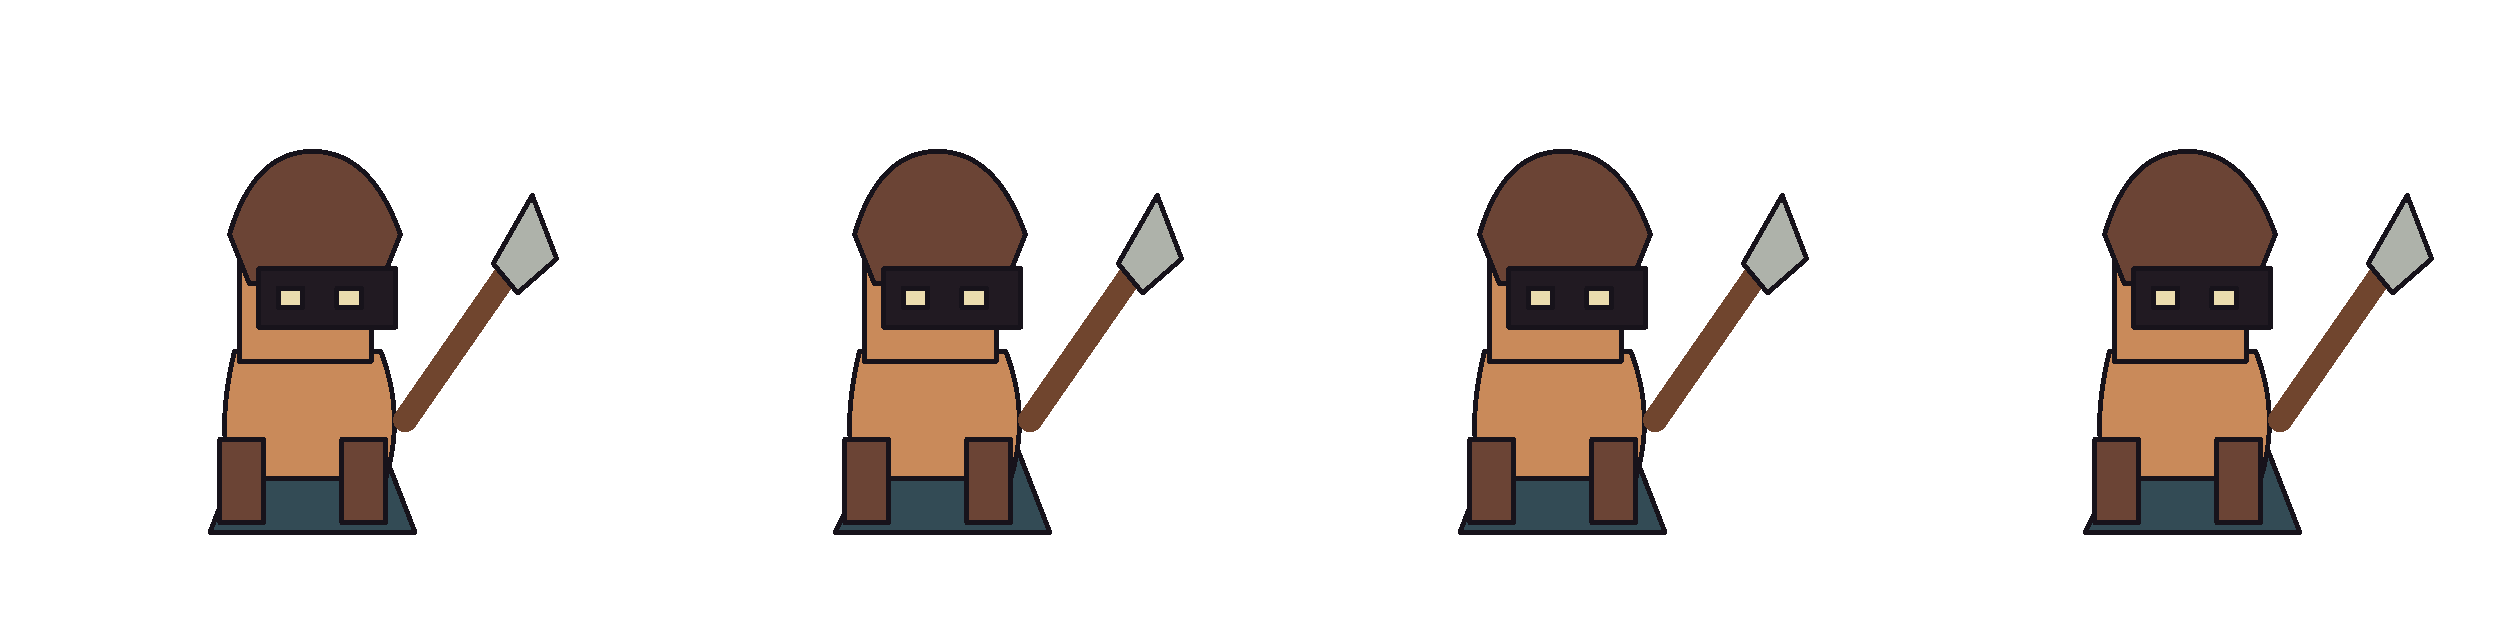
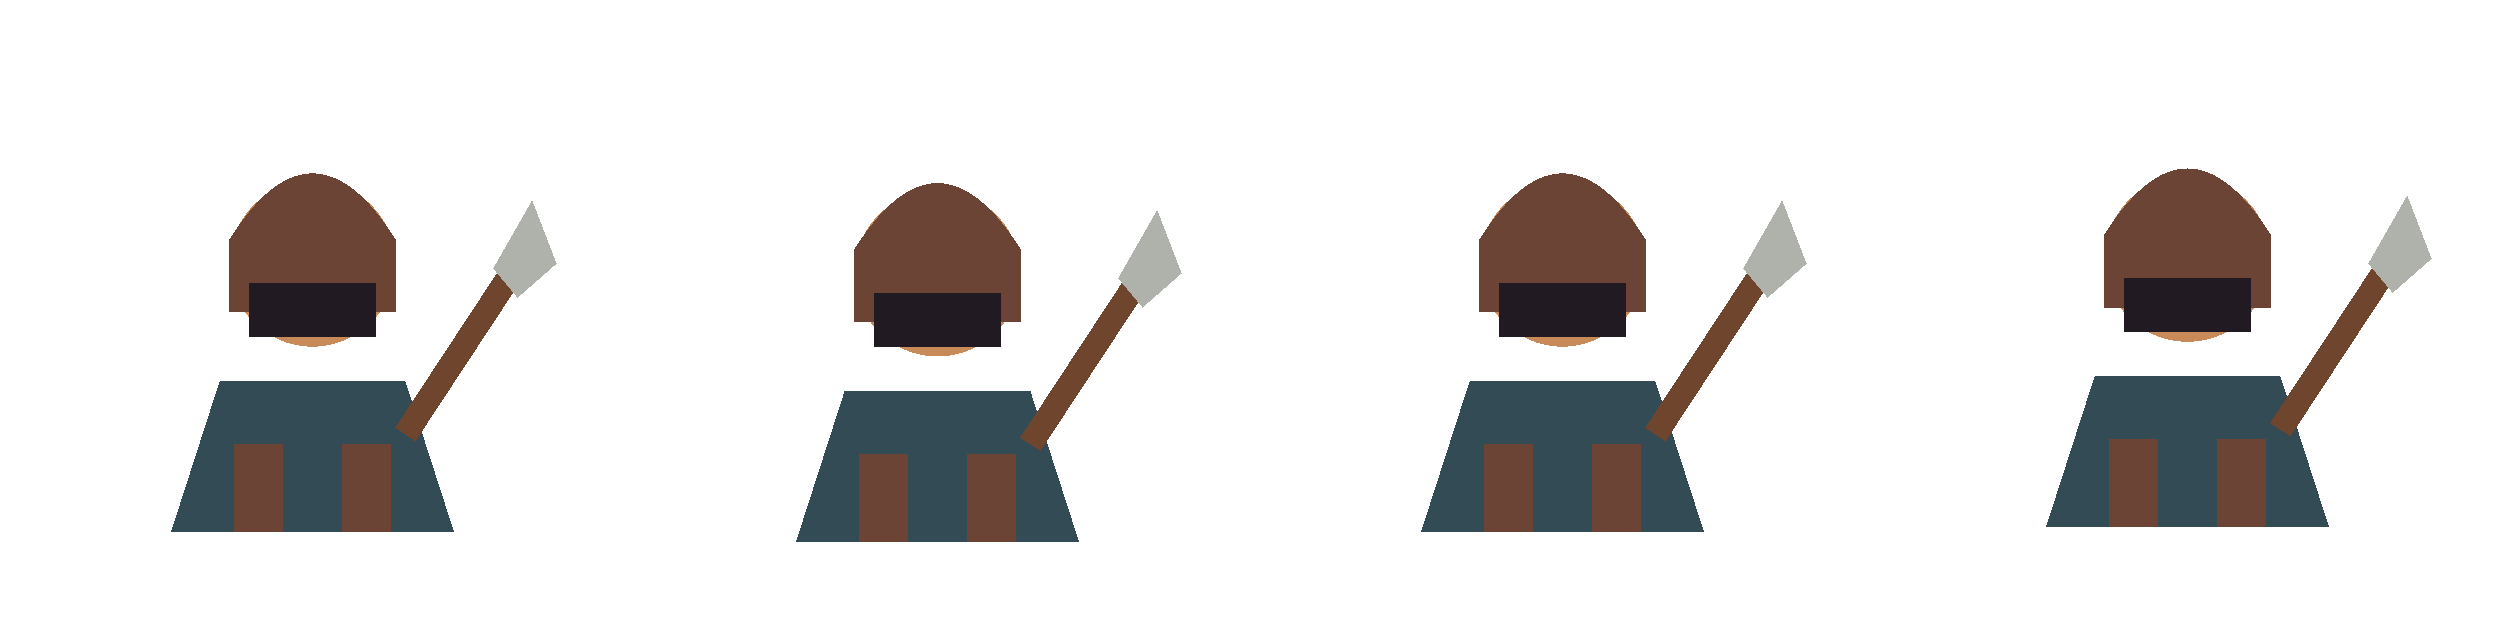
<svg xmlns="http://www.w3.org/2000/svg" width="512" height="128" viewBox="0 0 512 128" shape-rendering="crispEdges">
-   <g stroke="#17131b" stroke-linejoin="round" stroke-linecap="round">
-     <g transform="translate(0 0)">
-       <path d="M50 91h28l7 18H43z" fill="#334b55" />
-       <path d="M48 72q-4 17 0 26h31q4-13-1-26z" fill="#c98a5a" />
-       <path d="M49 49q8-17 27 0v25H49z" fill="#c98a5a" />
-       <path d="M47 48q5-17 17-17t18 17l-4 10H51z" fill="#6b4435" />
-       <path d="M53 55h28v12H53z" fill="#211a22" />
-       <rect x="57" y="59" width="5" height="4" fill="#eadcae" />
-       <rect x="69" y="59" width="5" height="4" fill="#eadcae" />
-       <path d="M45 90h9v17h-9zM70 90h9v17h-9z" fill="#6b4435" />
-       <path d="M83 86L108 50" stroke="#70452e" stroke-width="5" />
-       <path d="M101 54l8-14 5 13-8 7z" fill="#aeb2aa" />
-     </g>
-     <g transform="translate(128 0)">
-       <path d="M52 91h28l7 18H43z" fill="#334b55" />
-       <path d="M48 72q-4 17 0 26h31q4-13-1-26z" fill="#c98a5a" />
-       <path d="M49 49q8-17 27 0v25H49z" fill="#c98a5a" />
-       <path d="M47 48q5-17 17-17t18 17l-4 10H51z" fill="#6b4435" />
-       <path d="M53 55h28v12H53z" fill="#211a22" />
-       <rect x="57" y="59" width="5" height="4" fill="#eadcae" />
-       <rect x="69" y="59" width="5" height="4" fill="#eadcae" />
-       <path d="M45 90h9v17h-9zM70 90h9v17h-9z" fill="#6b4435" />
-       <path d="M83 86L108 50" stroke="#70452e" stroke-width="5" />
-       <path d="M101 54l8-14 5 13-8 7z" fill="#aeb2aa" />
-     </g>
-     <g transform="translate(256 0)">
-       <path d="M50 91h28l7 18H43z" fill="#334b55" />
-       <path d="M48 72q-4 17 0 26h31q4-13-1-26z" fill="#c98a5a" />
-       <path d="M49 49q8-17 27 0v25H49z" fill="#c98a5a" />
-       <path d="M47 48q5-17 17-17t18 17l-4 10H51z" fill="#6b4435" />
-       <path d="M53 55h28v12H53z" fill="#211a22" />
-       <rect x="57" y="59" width="5" height="4" fill="#eadcae" />
-       <rect x="69" y="59" width="5" height="4" fill="#eadcae" />
-       <path d="M45 90h9v17h-9zM70 90h9v17h-9z" fill="#6b4435" />
-       <path d="M83 86L108 50" stroke="#70452e" stroke-width="5" />
-       <path d="M101 54l8-14 5 13-8 7z" fill="#aeb2aa" />
-     </g>
-     <g transform="translate(384 0)">
-       <path d="M52 91h28l7 18H43z" fill="#334b55" />
-       <path d="M48 72q-4 17 0 26h31q4-13-1-26z" fill="#c98a5a" />
-       <path d="M49 49q8-17 27 0v25H49z" fill="#c98a5a" />
-       <path d="M47 48q5-17 17-17t18 17l-4 10H51z" fill="#6b4435" />
-       <path d="M53 55h28v12H53z" fill="#211a22" />
-       <rect x="57" y="59" width="5" height="4" fill="#eadcae" />
-       <rect x="69" y="59" width="5" height="4" fill="#eadcae" />
-       <path d="M45 90h9v17h-9zM70 90h9v17h-9z" fill="#6b4435" />
-       <path d="M83 86L108 50" stroke="#70452e" stroke-width="5" />
-       <path d="M101 54l8-14 5 13-8 7z" fill="#aeb2aa" />
-     </g>
+   <g transform="translate(0 0)">
+     <path d="M45 78h38l10 31H35z" fill="#334b55" />
+     <circle cx="64" cy="54" r="17" fill="#c98a5a" />
+     <path d="M47 49q17-27 34 0v15H47z" fill="#6b4435" />
+     <path d="M51 58h26v11H51z" fill="#211a22" />
+     <path d="M48 91h10v18H48zM70 91h10v18H70z" fill="#6b4435" />
+     <path d="M83 89L108 51" stroke="#70452e" stroke-width="5" />
+     <path d="M101 55l8-14 5 13-8 7z" fill="#aeb2aa" />
+   </g>
+   <g transform="translate(128 2)">
+     <path d="M45 78h38l10 31H35z" fill="#334b55" />
+     <circle cx="64" cy="54" r="17" fill="#c98a5a" />
+     <path d="M47 49q17-27 34 0v15H47z" fill="#6b4435" />
+     <path d="M51 58h26v11H51z" fill="#211a22" />
+     <path d="M48 91h10v18H48zM70 91h10v18H70z" fill="#6b4435" />
+     <path d="M83 89L108 51" stroke="#70452e" stroke-width="5" />
+     <path d="M101 55l8-14 5 13-8 7z" fill="#aeb2aa" />
+   </g>
+   <g transform="translate(256 0)">
+     <path d="M45 78h38l10 31H35z" fill="#334b55" />
+     <circle cx="64" cy="54" r="17" fill="#c98a5a" />
+     <path d="M47 49q17-27 34 0v15H47z" fill="#6b4435" />
+     <path d="M51 58h26v11H51z" fill="#211a22" />
+     <path d="M48 91h10v18H48zM70 91h10v18H70z" fill="#6b4435" />
+     <path d="M83 89L108 51" stroke="#70452e" stroke-width="5" />
+     <path d="M101 55l8-14 5 13-8 7z" fill="#aeb2aa" />
+   </g>
+   <g transform="translate(384 -1)">
+     <path d="M45 78h38l10 31H35z" fill="#334b55" />
+     <circle cx="64" cy="54" r="17" fill="#c98a5a" />
+     <path d="M47 49q17-27 34 0v15H47z" fill="#6b4435" />
+     <path d="M51 58h26v11H51z" fill="#211a22" />
+     <path d="M48 91h10v18H48zM70 91h10v18H70z" fill="#6b4435" />
+     <path d="M83 89L108 51" stroke="#70452e" stroke-width="5" />
+     <path d="M101 55l8-14 5 13-8 7z" fill="#aeb2aa" />
  </g>
</svg>
